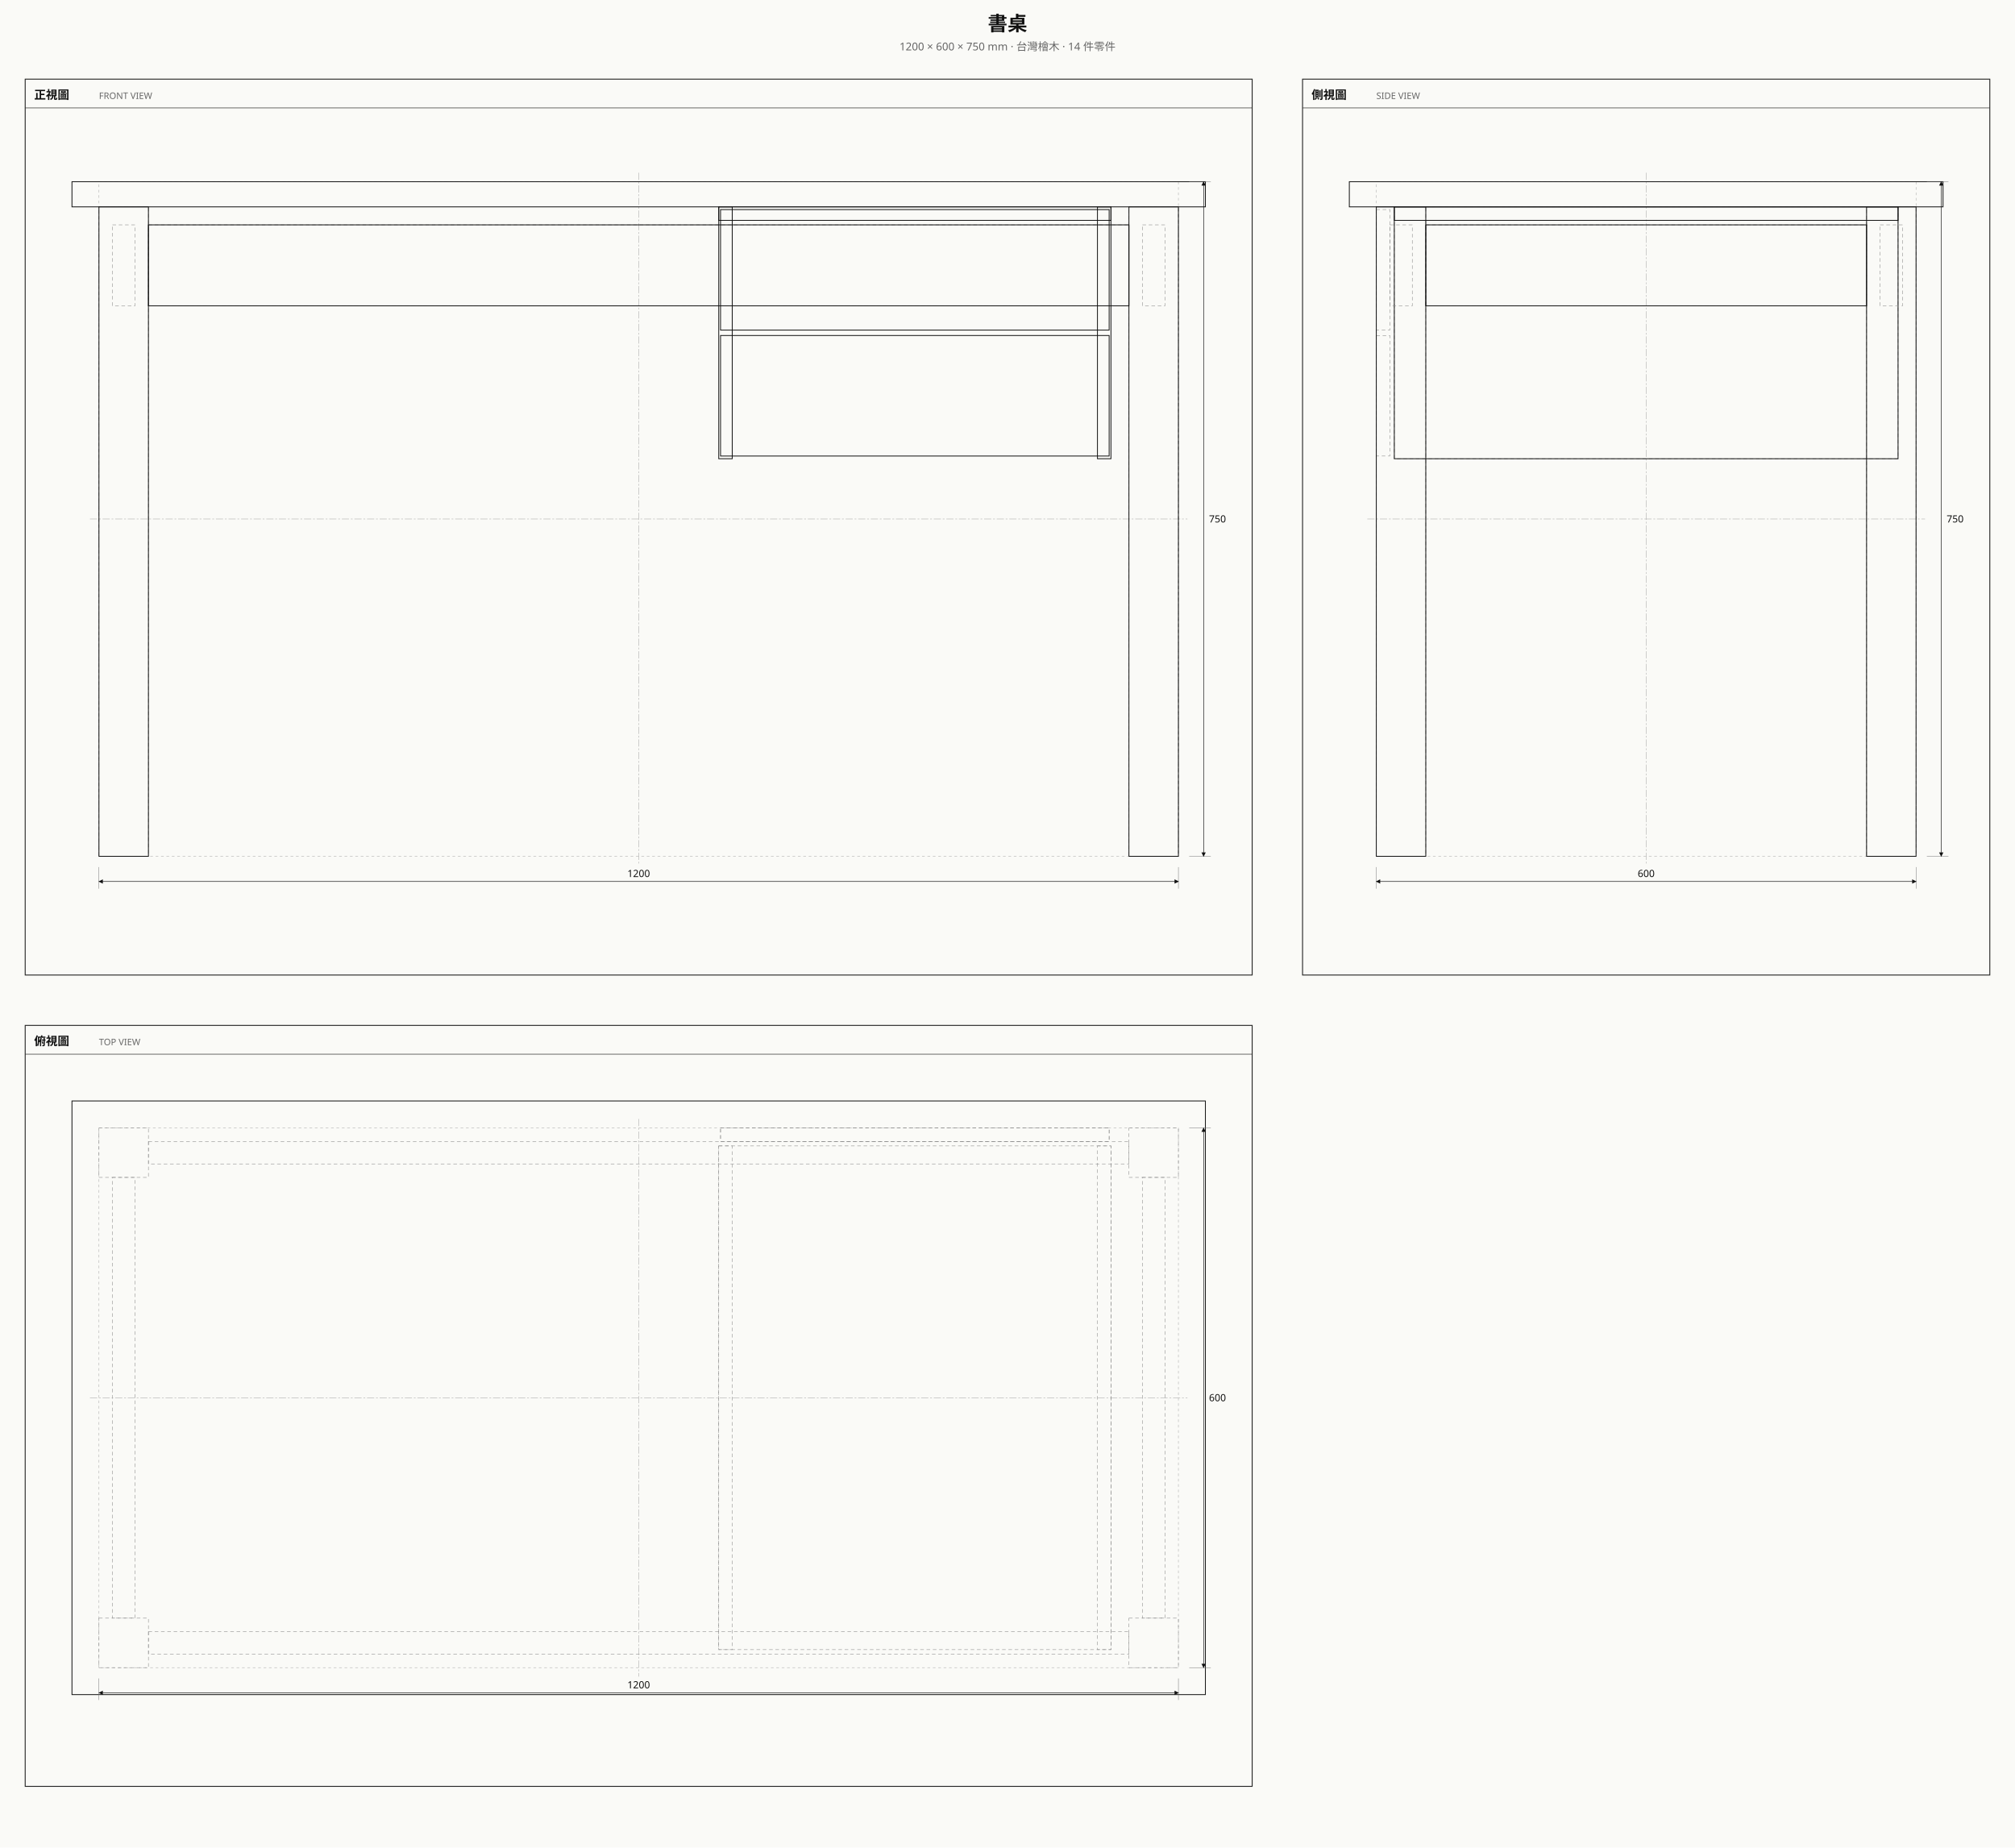
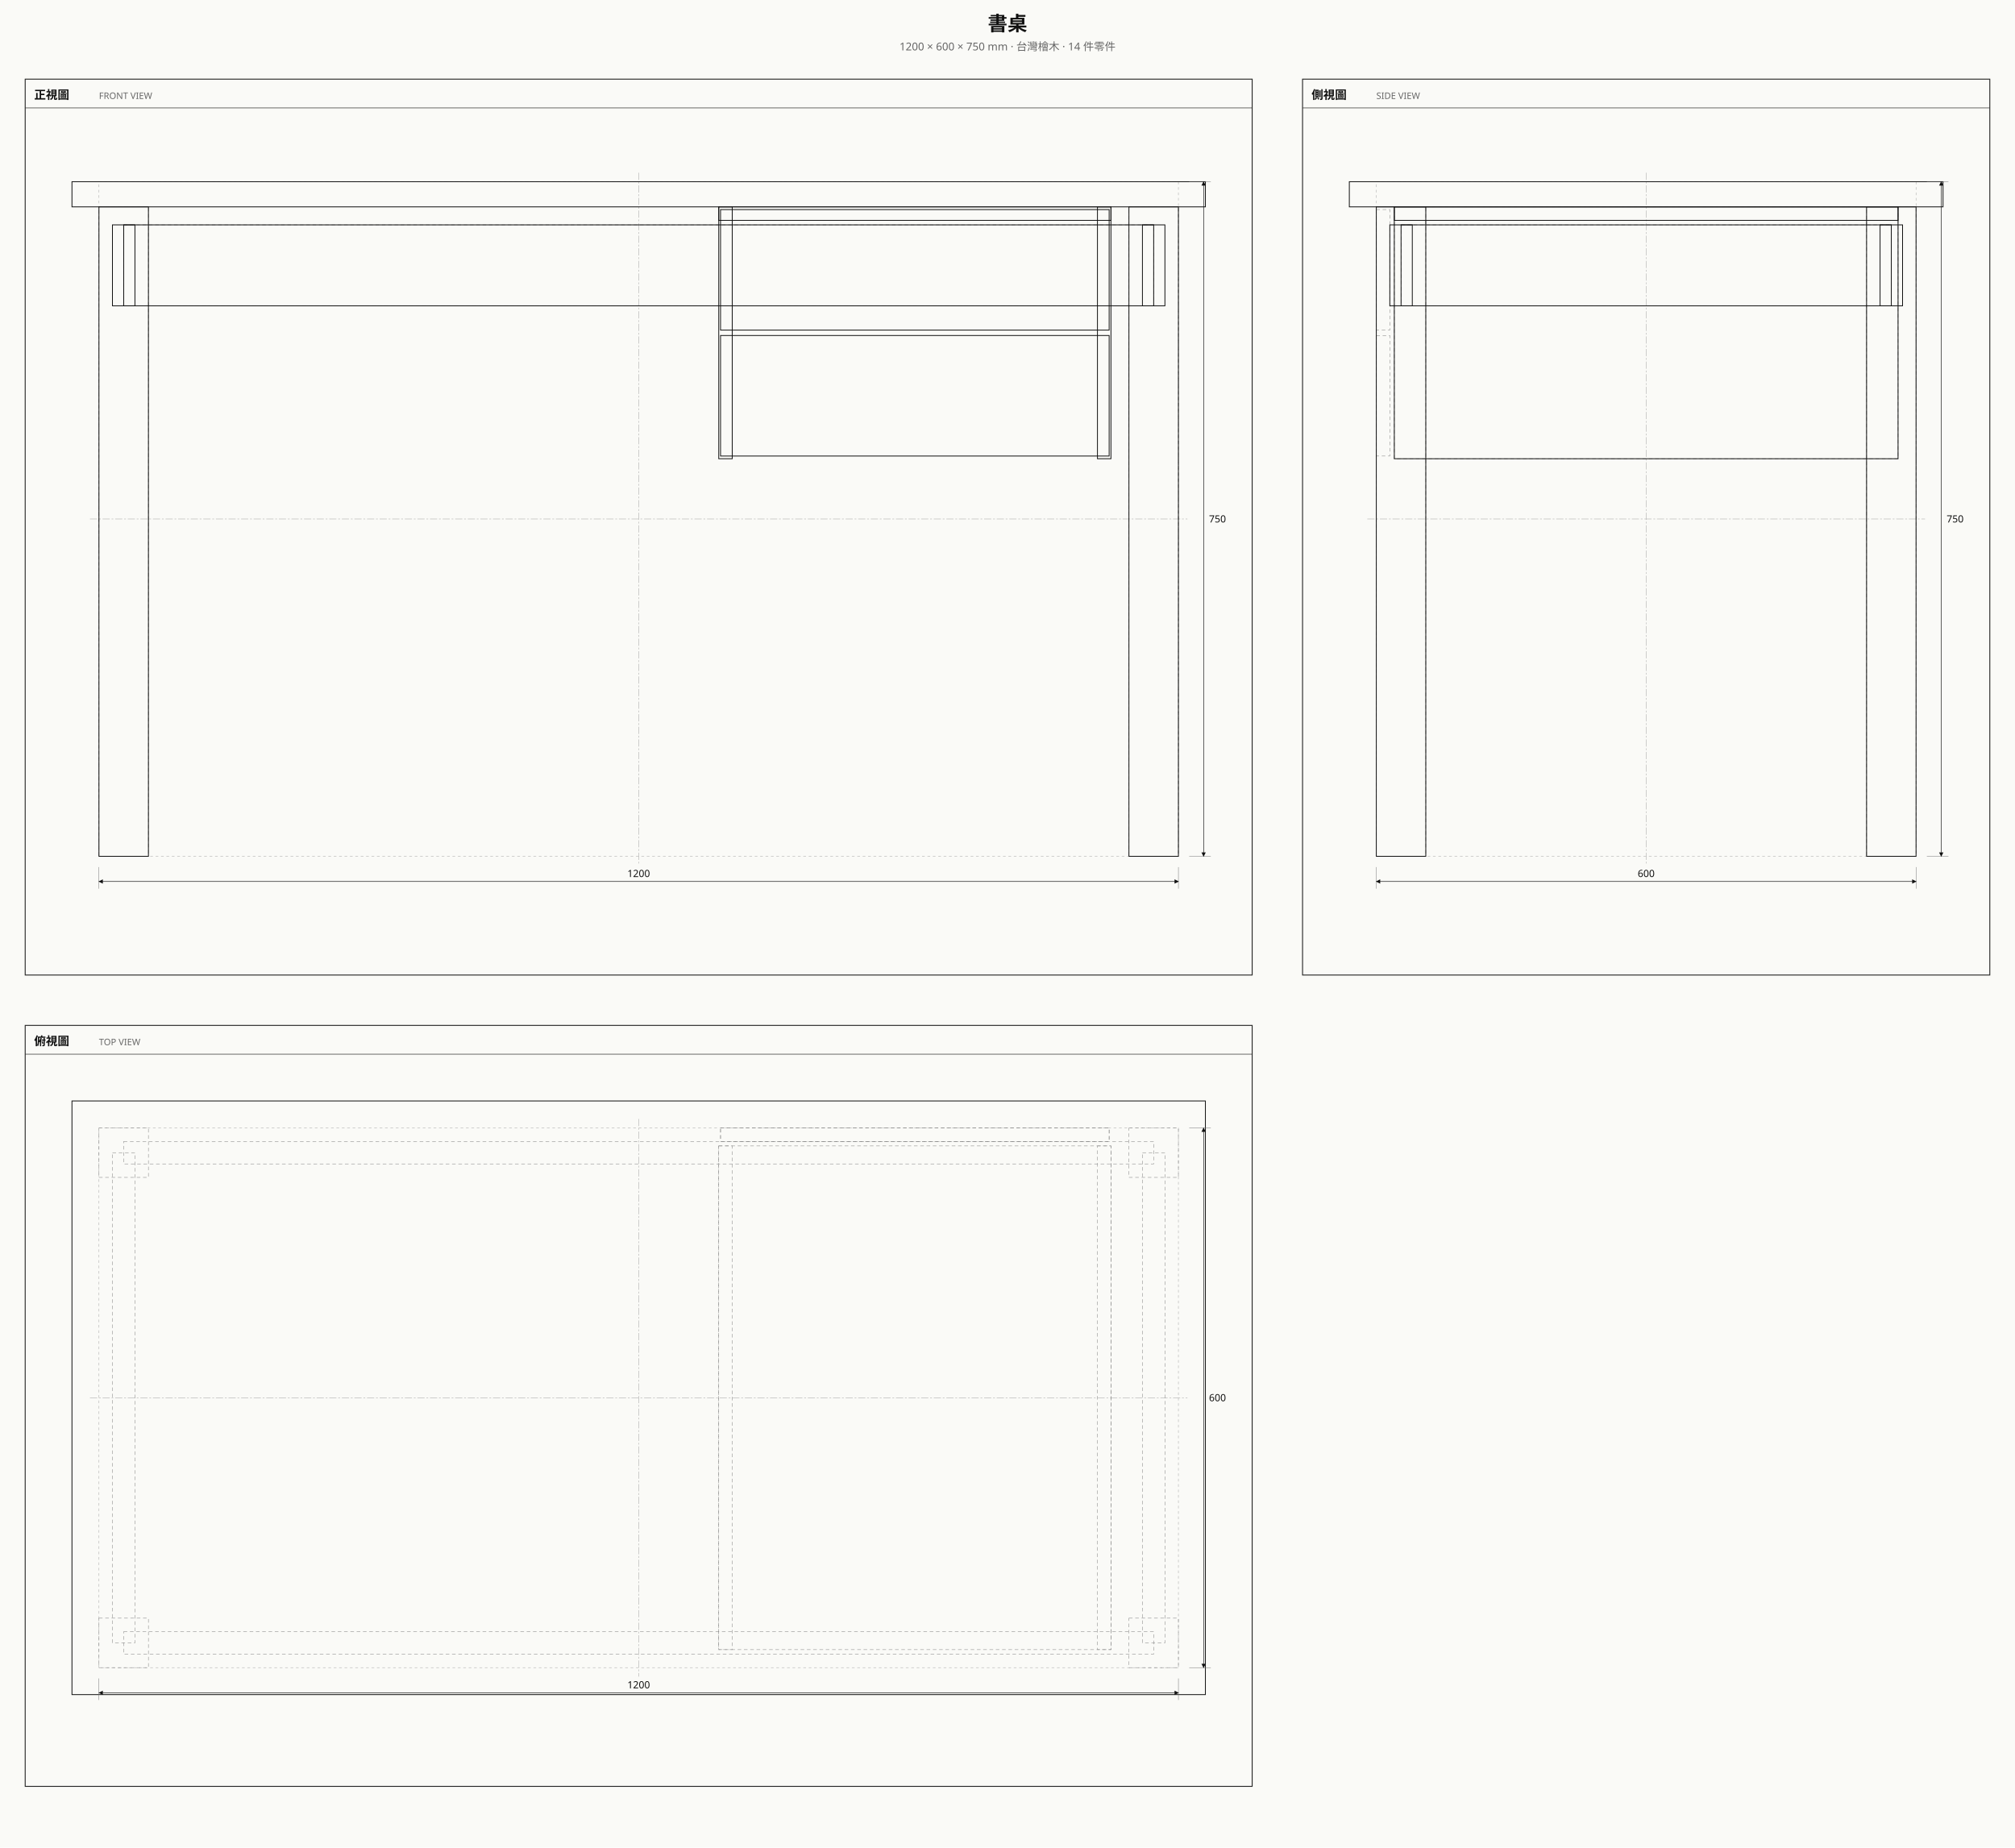
<svg xmlns="http://www.w3.org/2000/svg" viewBox="-20 -10 2240 2054" width="2240">
  <defs>
    <marker id="arr-front" viewBox="0 0 10 10" refX="9" refY="5" markerWidth="8" markerHeight="8" orient="auto-start-reverse">
      <path d="M 0 0 L 10 5 L 0 10 z" fill="#111" />
    </marker>
    <marker id="arr-side" viewBox="0 0 10 10" refX="9" refY="5" markerWidth="8" markerHeight="8" orient="auto-start-reverse">
      <path d="M 0 0 L 10 5 L 0 10 z" fill="#111" />
    </marker>
    <marker id="arr-top" viewBox="0 0 10 10" refX="9" refY="5" markerWidth="8" markerHeight="8" orient="auto-start-reverse">
      <path d="M 0 0 L 10 5 L 0 10 z" fill="#111" />
    </marker>
  </defs>
  <rect x="-20" y="-10" width="2240" height="2054" fill="#fafaf7" />
  <text x="1100" y="24" text-anchor="middle" font-size="22" font-weight="700" fill="#111" font-family="sans-serif">書桌</text>
  <text x="1100" y="46" text-anchor="middle" font-size="12" fill="#666" font-family="sans-serif">1200 × 600 × 750 mm · 台灣檜木 · 14 件零件</text>
  <g transform="translate(0, 70)">
    <g transform="translate(690.0, 872.0)">
      <rect x="-682.0" y="-864.0" width="1364.0" height="996.0" fill="none" stroke="#222" stroke-width="1" />
      <line x1="-682.0" y1="-832.0" x2="682.0" y2="-832.0" stroke="#222" stroke-width="0.6" />
      <text x="-672.0" y="-842.0" font-size="13" font-weight="700" fill="#111" font-family="sans-serif">正視圖</text>
      <text x="-600.0" y="-842.0" font-size="10" fill="#666" font-family="sans-serif">FRONT VIEW</text>
      <g stroke="#888" stroke-width="0.5" stroke-dasharray="8 2 2 2" opacity="0.7">
        <line x1="0" y1="-760.0" x2="0" y2="10.0" />
        <line x1="-610.0" y1="-375.0" x2="610.0" y2="-375.0" />
      </g>
      <rect x="-600.0" y="-750.0" width="1200.0" height="750.0" fill="none" stroke="#999" stroke-dasharray="3 3" stroke-width="0.5" opacity="0.8" />
-       <rect x="-545.0" y="-702.0" width="1090.0" height="90.0" fill="none" stroke="#888" stroke-width="0.5" stroke-dasharray="4 3" />
+       <rect x="-572.5" y="-702.0" width="1145.0" height="90.0" fill="none" stroke="#888" stroke-width="0.5" stroke-dasharray="4 3" />
      <rect x="-600.0" y="-722.0" width="55.0" height="722.0" fill="none" stroke="#888" stroke-width="0.5" stroke-dasharray="4 3" />
      <rect x="545.0" y="-722.0" width="55.0" height="722.0" fill="none" stroke="#888" stroke-width="0.5" stroke-dasharray="4 3" />
-       <rect x="-585.0" y="-702.0" width="25.0" height="90.0" fill="none" stroke="#888" stroke-width="0.5" stroke-dasharray="4 3" />
-       <rect x="560.0" y="-702.0" width="25.0" height="90.0" fill="none" stroke="#888" stroke-width="0.5" stroke-dasharray="4 3" />
+       <rect x="-585.0" y="-702.0" width="25.0" height="90.0" fill="none" stroke="#111" stroke-width="0.9" />
+       <rect x="560.0" y="-702.0" width="25.0" height="90.0" fill="none" stroke="#111" stroke-width="0.9" />
      <rect x="89.0" y="-722.0" width="436.0" height="15.0" fill="none" stroke="#111" stroke-width="0.9" />
      <rect x="89.0" y="-722.0" width="15.0" height="280.0" fill="none" stroke="#111" stroke-width="0.9" />
      <rect x="510.0" y="-722.0" width="15.0" height="280.0" fill="none" stroke="#111" stroke-width="0.9" />
-       <rect x="-545.0" y="-702.0" width="1090.0" height="90.0" fill="none" stroke="#111" stroke-width="0.9" />
+       <rect x="-572.5" y="-702.0" width="1145.0" height="90.0" fill="none" stroke="#111" stroke-width="0.9" />
      <rect x="-600.0" y="-722.0" width="55.0" height="722.0" fill="none" stroke="#111" stroke-width="0.9" />
      <rect x="545.0" y="-722.0" width="55.0" height="722.0" fill="none" stroke="#111" stroke-width="0.9" />
      <rect x="91.0" y="-579.0" width="432.0" height="134.0" fill="none" stroke="#111" stroke-width="0.9" />
      <rect x="91.0" y="-719.0" width="432.0" height="134.0" fill="none" stroke="#111" stroke-width="0.9" />
      <rect x="-630.0" y="-750.0" width="1260.0" height="28.0" fill="none" stroke="#111" stroke-width="0.9" />
      <g stroke="#111" fill="#111" stroke-width="0.6" font-family="sans-serif">
        <line x1="-600.0" y1="12.0" x2="-600.0" y2="36.0" stroke-width="0.4" stroke="#666" />
        <line x1="600.0" y1="12.0" x2="600.0" y2="36.0" stroke-width="0.4" stroke="#666" />
        <line x1="-600.0" y1="28.0" x2="600.0" y2="28.0" marker-start="url(#arr-front)" marker-end="url(#arr-front)" />
        <text x="0" y="23.0" text-anchor="middle" font-size="11" stroke="none">1200</text>
      </g>
      <g stroke="#111" fill="#111" stroke-width="0.6" font-family="sans-serif">
        <line x1="612.0" y1="-750.0" x2="636.0" y2="-750.0" stroke-width="0.4" stroke="#666" />
        <line x1="612.0" y1="0.0" x2="636.0" y2="0.0" stroke-width="0.4" stroke="#666" />
        <line x1="628.0" y1="-750.0" x2="628.0" y2="0.0" marker-start="url(#arr-front)" marker-end="url(#arr-front)" />
        <text x="634.0" y="-375.0" text-anchor="start" dominant-baseline="middle" font-size="11" stroke="none">750</text>
      </g>
    </g>
    <g transform="translate(1420, 0)">
      <g transform="translate(390.0, 872.0)">
        <rect x="-382.0" y="-864.0" width="764.0" height="996.0" fill="none" stroke="#222" stroke-width="1" />
        <line x1="-382.0" y1="-832.0" x2="382.0" y2="-832.0" stroke="#222" stroke-width="0.6" />
        <text x="-372.0" y="-842.0" font-size="13" font-weight="700" fill="#111" font-family="sans-serif">側視圖</text>
        <text x="-300.0" y="-842.0" font-size="10" fill="#666" font-family="sans-serif">SIDE VIEW</text>
        <g stroke="#888" stroke-width="0.5" stroke-dasharray="8 2 2 2" opacity="0.7">
          <line x1="0" y1="-760.0" x2="0" y2="10.0" />
          <line x1="-310.0" y1="-375.0" x2="310.0" y2="-375.0" />
        </g>
        <rect x="-300.0" y="-750.0" width="600.0" height="750.0" fill="none" stroke="#999" stroke-dasharray="3 3" stroke-width="0.5" opacity="0.8" />
-         <rect x="-245.0" y="-702.0" width="490.0" height="90.0" fill="none" stroke="#888" stroke-width="0.5" stroke-dasharray="4 3" />
+         <rect x="-272.5" y="-702.0" width="545.0" height="90.0" fill="none" stroke="#888" stroke-width="0.5" stroke-dasharray="4 3" />
        <rect x="-300.0" y="-722.0" width="55.0" height="722.0" fill="none" stroke="#888" stroke-width="0.5" stroke-dasharray="4 3" />
        <rect x="245.0" y="-722.0" width="55.0" height="722.0" fill="none" stroke="#888" stroke-width="0.5" stroke-dasharray="4 3" />
        <rect x="-280.0" y="-722.0" width="560.0" height="280.0" fill="none" stroke="#888" stroke-width="0.5" stroke-dasharray="4 3" />
        <rect x="-300.0" y="-579.0" width="15.0" height="134.0" fill="none" stroke="#888" stroke-width="0.5" stroke-dasharray="4 3" />
        <rect x="-300.0" y="-719.0" width="15.0" height="134.0" fill="none" stroke="#888" stroke-width="0.5" stroke-dasharray="4 3" />
        <rect x="-280.0" y="-722.0" width="560.0" height="15.0" fill="none" stroke="#111" stroke-width="0.9" />
        <rect x="-280.0" y="-722.0" width="560.0" height="280.0" fill="none" stroke="#111" stroke-width="0.9" />
-         <rect x="-285.0" y="-702.0" width="25.0" height="90.0" fill="none" stroke="#888" stroke-width="0.5" stroke-dasharray="4 3" />
-         <rect x="260.0" y="-702.0" width="25.0" height="90.0" fill="none" stroke="#888" stroke-width="0.5" stroke-dasharray="4 3" />
-         <rect x="-245.0" y="-702.0" width="490.0" height="90.0" fill="none" stroke="#111" stroke-width="0.9" />
+         <rect x="-285.0" y="-702.0" width="25.0" height="90.0" fill="none" stroke="#111" stroke-width="0.9" />
+         <rect x="260.0" y="-702.0" width="25.0" height="90.0" fill="none" stroke="#111" stroke-width="0.9" />
+         <rect x="-272.5" y="-702.0" width="545.0" height="90.0" fill="none" stroke="#111" stroke-width="0.9" />
        <rect x="-300.0" y="-722.0" width="55.0" height="722.0" fill="none" stroke="#111" stroke-width="0.9" />
        <rect x="245.0" y="-722.0" width="55.0" height="722.0" fill="none" stroke="#111" stroke-width="0.9" />
        <rect x="-330.0" y="-750.0" width="660.0" height="28.0" fill="none" stroke="#111" stroke-width="0.9" />
        <g stroke="#111" fill="#111" stroke-width="0.6" font-family="sans-serif">
          <line x1="-300.0" y1="12.0" x2="-300.0" y2="36.0" stroke-width="0.4" stroke="#666" />
          <line x1="300.0" y1="12.0" x2="300.0" y2="36.0" stroke-width="0.4" stroke="#666" />
          <line x1="-300.0" y1="28.0" x2="300.0" y2="28.0" marker-start="url(#arr-side)" marker-end="url(#arr-side)" />
          <text x="0" y="23.0" text-anchor="middle" font-size="11" stroke="none">600</text>
        </g>
        <g stroke="#111" fill="#111" stroke-width="0.6" font-family="sans-serif">
          <line x1="312.0" y1="-750.0" x2="336.0" y2="-750.0" stroke-width="0.4" stroke="#666" />
          <line x1="312.0" y1="0.0" x2="336.0" y2="0.0" stroke-width="0.4" stroke="#666" />
          <line x1="328.0" y1="-750.0" x2="328.0" y2="0.0" marker-start="url(#arr-side)" marker-end="url(#arr-side)" />
          <text x="334.0" y="-375.0" text-anchor="start" dominant-baseline="middle" font-size="11" stroke="none">750</text>
        </g>
      </g>
    </g>
    <g transform="translate(0, 1052)">
      <g transform="translate(690.0, 422.0)">
        <rect x="-682.0" y="-414.0" width="1364.0" height="846.0" fill="none" stroke="#222" stroke-width="1" />
        <line x1="-682.0" y1="-382.0" x2="682.0" y2="-382.0" stroke="#222" stroke-width="0.6" />
        <text x="-672.0" y="-392.0" font-size="13" font-weight="700" fill="#111" font-family="sans-serif">俯視圖</text>
        <text x="-600.0" y="-392.0" font-size="10" fill="#666" font-family="sans-serif">TOP VIEW</text>
        <g stroke="#888" stroke-width="0.5" stroke-dasharray="8 2 2 2" opacity="0.7">
          <line x1="0" y1="-310.0" x2="0" y2="310.0" />
          <line x1="-610.0" y1="0.0" x2="610.0" y2="0.0" />
        </g>
        <rect x="-600.0" y="-300.0" width="1200.0" height="600.0" fill="none" stroke="#999" stroke-dasharray="3 3" stroke-width="0.5" opacity="0.8" />
        <rect x="91.0" y="-300.0" width="432.0" height="15.0" fill="none" stroke="#888" stroke-width="0.5" stroke-dasharray="4 3" />
-         <rect x="-545.0" y="-285.0" width="1090.0" height="25.0" fill="none" stroke="#888" stroke-width="0.5" stroke-dasharray="4 3" />
-         <rect x="-545.0" y="260.0" width="1090.0" height="25.0" fill="none" stroke="#888" stroke-width="0.5" stroke-dasharray="4 3" />
-         <rect x="-585.0" y="-245.0" width="25.0" height="490.0" fill="none" stroke="#888" stroke-width="0.5" stroke-dasharray="4 3" />
-         <rect x="560.0" y="-245.0" width="25.0" height="490.0" fill="none" stroke="#888" stroke-width="0.5" stroke-dasharray="4 3" />
+         <rect x="-572.5" y="-285.0" width="1145.0" height="25.0" fill="none" stroke="#888" stroke-width="0.5" stroke-dasharray="4 3" />
+         <rect x="-572.5" y="260.0" width="1145.0" height="25.0" fill="none" stroke="#888" stroke-width="0.5" stroke-dasharray="4 3" />
+         <rect x="-585.0" y="-272.5" width="25.0" height="545.0" fill="none" stroke="#888" stroke-width="0.5" stroke-dasharray="4 3" />
+         <rect x="560.0" y="-272.5" width="25.0" height="545.0" fill="none" stroke="#888" stroke-width="0.5" stroke-dasharray="4 3" />
        <rect x="91.0" y="-300.0" width="432.0" height="15.0" fill="none" stroke="#888" stroke-width="0.5" stroke-dasharray="4 3" />
        <rect x="-600.0" y="-300.0" width="55.0" height="55.0" fill="none" stroke="#888" stroke-width="0.5" stroke-dasharray="4 3" />
        <rect x="545.0" y="-300.0" width="55.0" height="55.0" fill="none" stroke="#888" stroke-width="0.5" stroke-dasharray="4 3" />
        <rect x="-600.0" y="245.0" width="55.0" height="55.0" fill="none" stroke="#888" stroke-width="0.5" stroke-dasharray="4 3" />
        <rect x="545.0" y="245.0" width="55.0" height="55.0" fill="none" stroke="#888" stroke-width="0.5" stroke-dasharray="4 3" />
        <rect x="89.0" y="-280.0" width="436.0" height="560.0" fill="none" stroke="#888" stroke-width="0.5" stroke-dasharray="4 3" />
        <rect x="89.0" y="-280.0" width="15.0" height="560.0" fill="none" stroke="#888" stroke-width="0.5" stroke-dasharray="4 3" />
        <rect x="510.0" y="-280.0" width="15.0" height="560.0" fill="none" stroke="#888" stroke-width="0.5" stroke-dasharray="4 3" />
        <rect x="-630.0" y="-330.0" width="1260.0" height="660.0" fill="none" stroke="#111" stroke-width="0.9" />
        <g stroke="#111" fill="#111" stroke-width="0.6" font-family="sans-serif">
          <line x1="-600.0" y1="312.0" x2="-600.0" y2="336.0" stroke-width="0.4" stroke="#666" />
          <line x1="600.0" y1="312.0" x2="600.0" y2="336.0" stroke-width="0.4" stroke="#666" />
          <line x1="-600.0" y1="328.0" x2="600.0" y2="328.0" marker-start="url(#arr-top)" marker-end="url(#arr-top)" />
          <text x="0" y="323.0" text-anchor="middle" font-size="11" stroke="none">1200</text>
        </g>
        <g stroke="#111" fill="#111" stroke-width="0.6" font-family="sans-serif">
          <line x1="612.0" y1="-300.0" x2="636.0" y2="-300.0" stroke-width="0.4" stroke="#666" />
          <line x1="612.0" y1="300.0" x2="636.0" y2="300.0" stroke-width="0.4" stroke="#666" />
          <line x1="628.0" y1="-300.0" x2="628.0" y2="300.0" marker-start="url(#arr-top)" marker-end="url(#arr-top)" />
          <text x="634.0" y="0.0" text-anchor="start" dominant-baseline="middle" font-size="11" stroke="none">600</text>
        </g>
      </g>
    </g>
  </g>
</svg>
